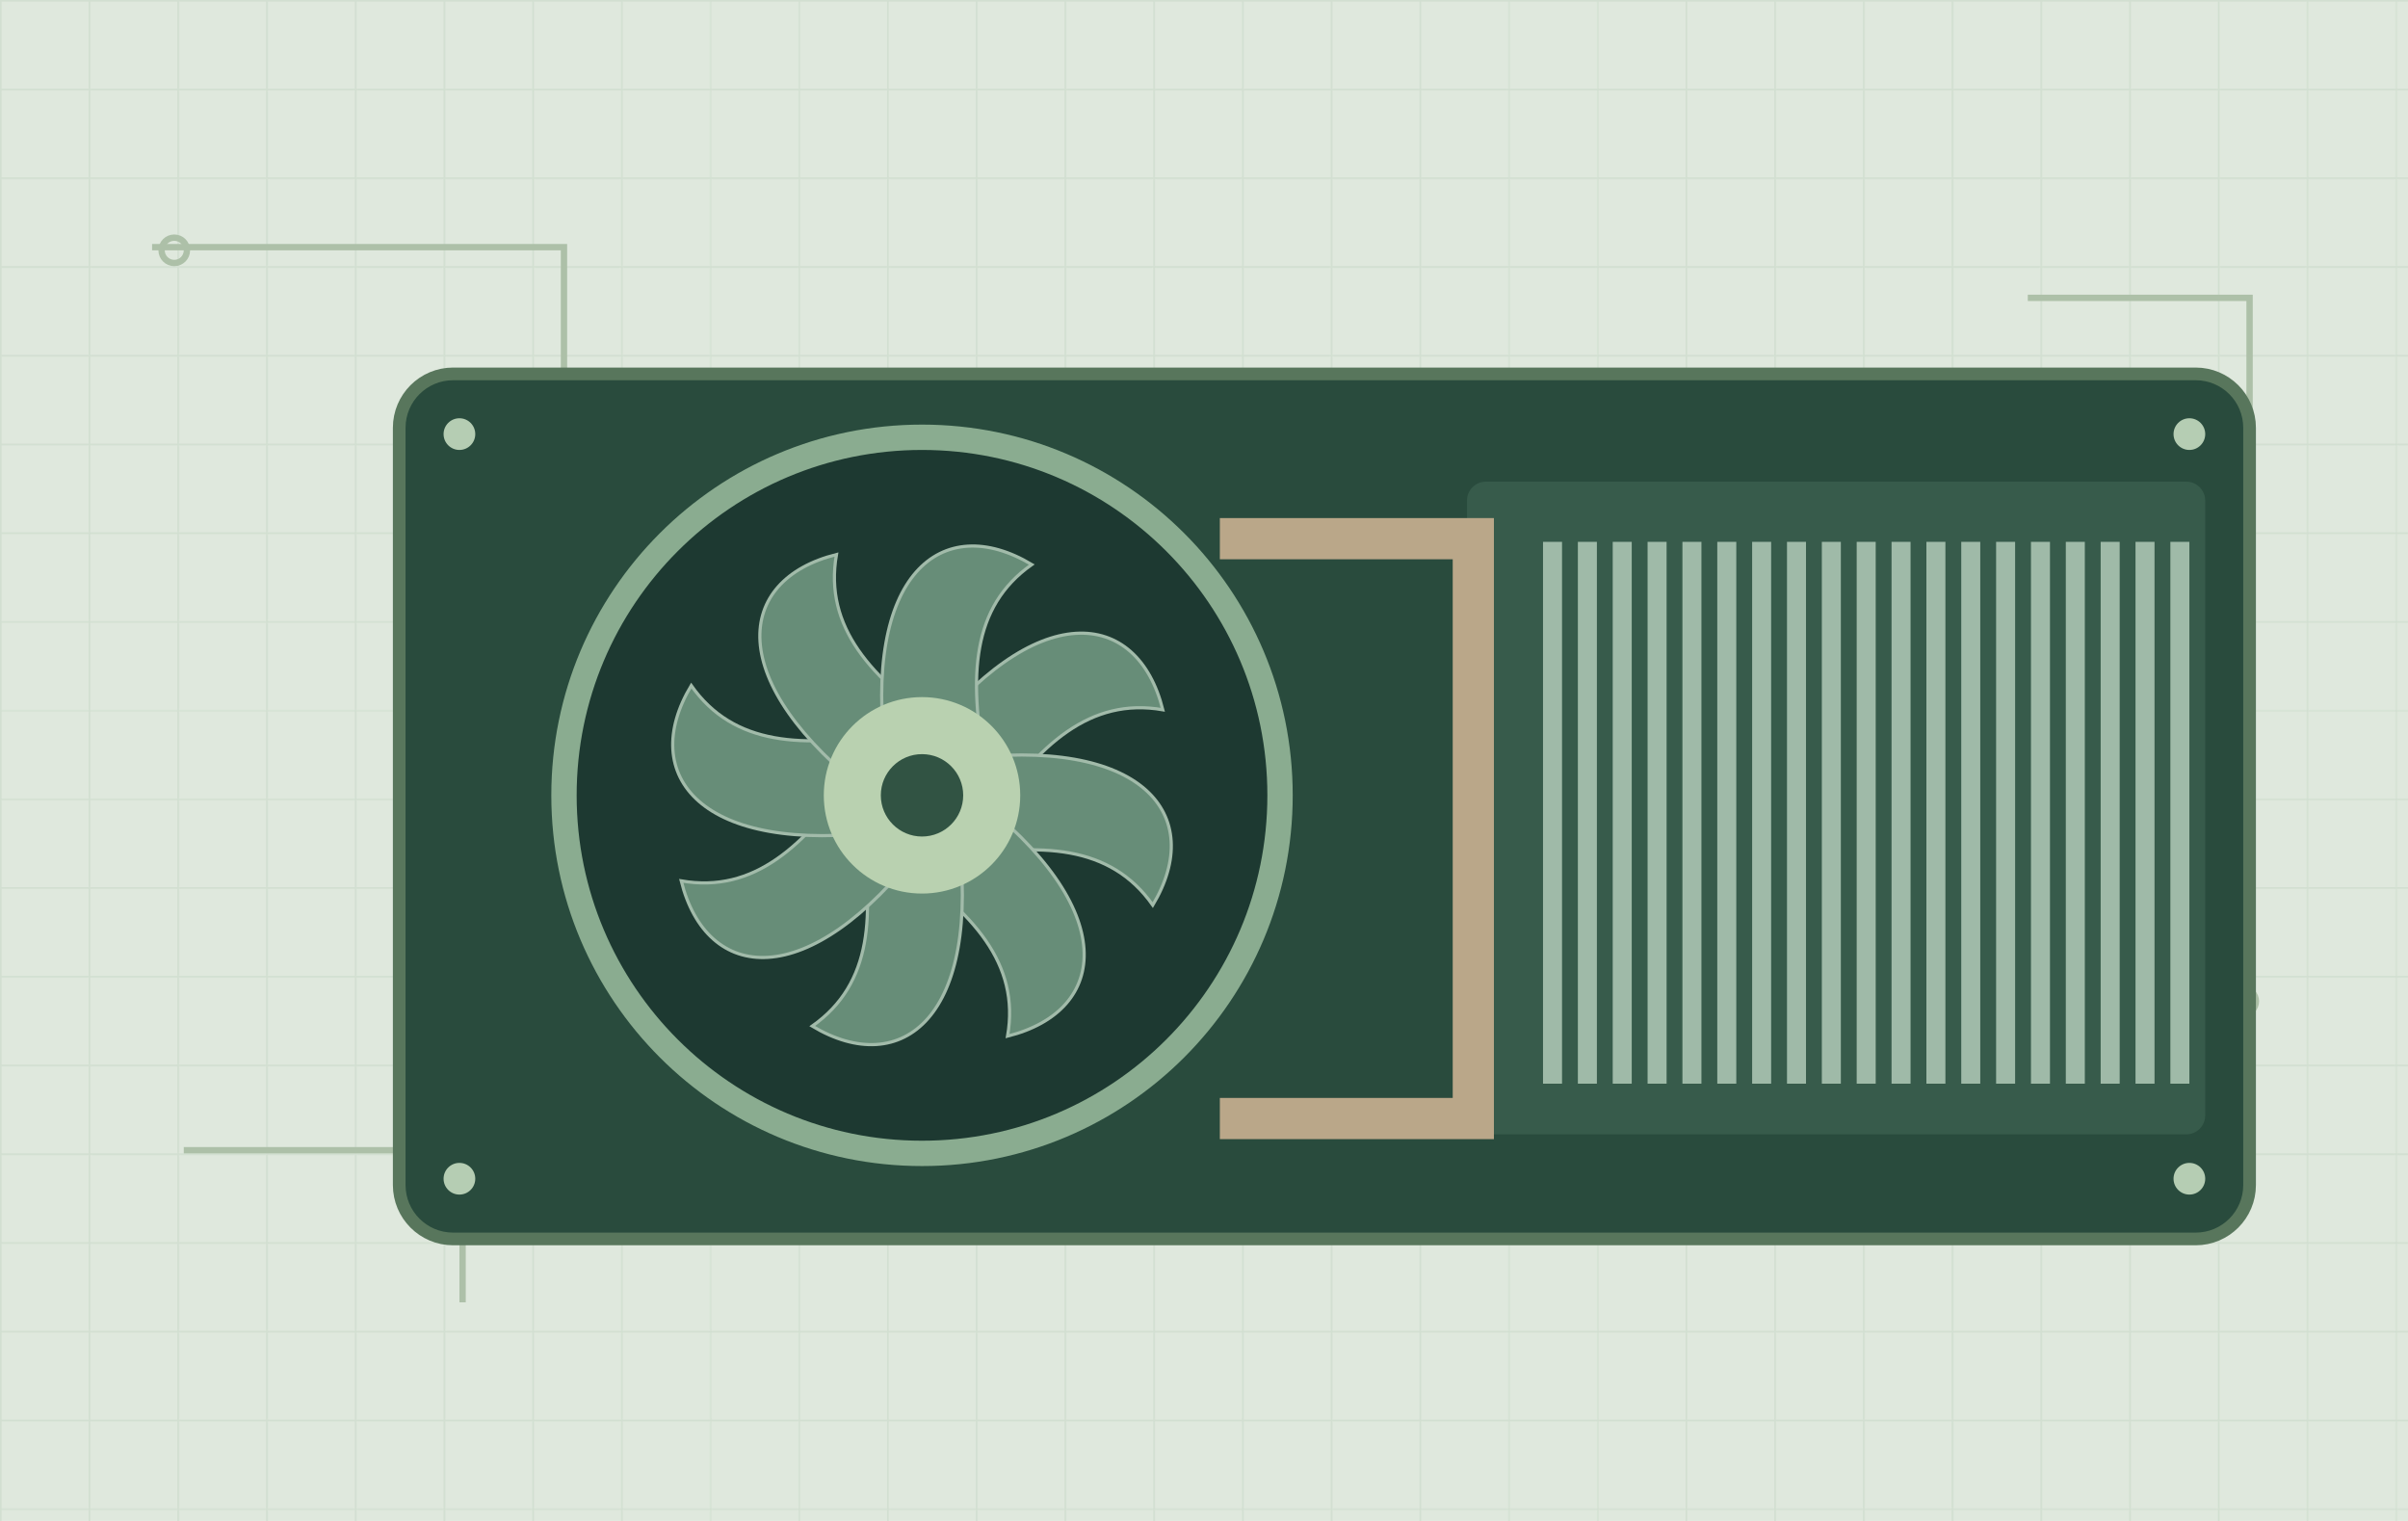
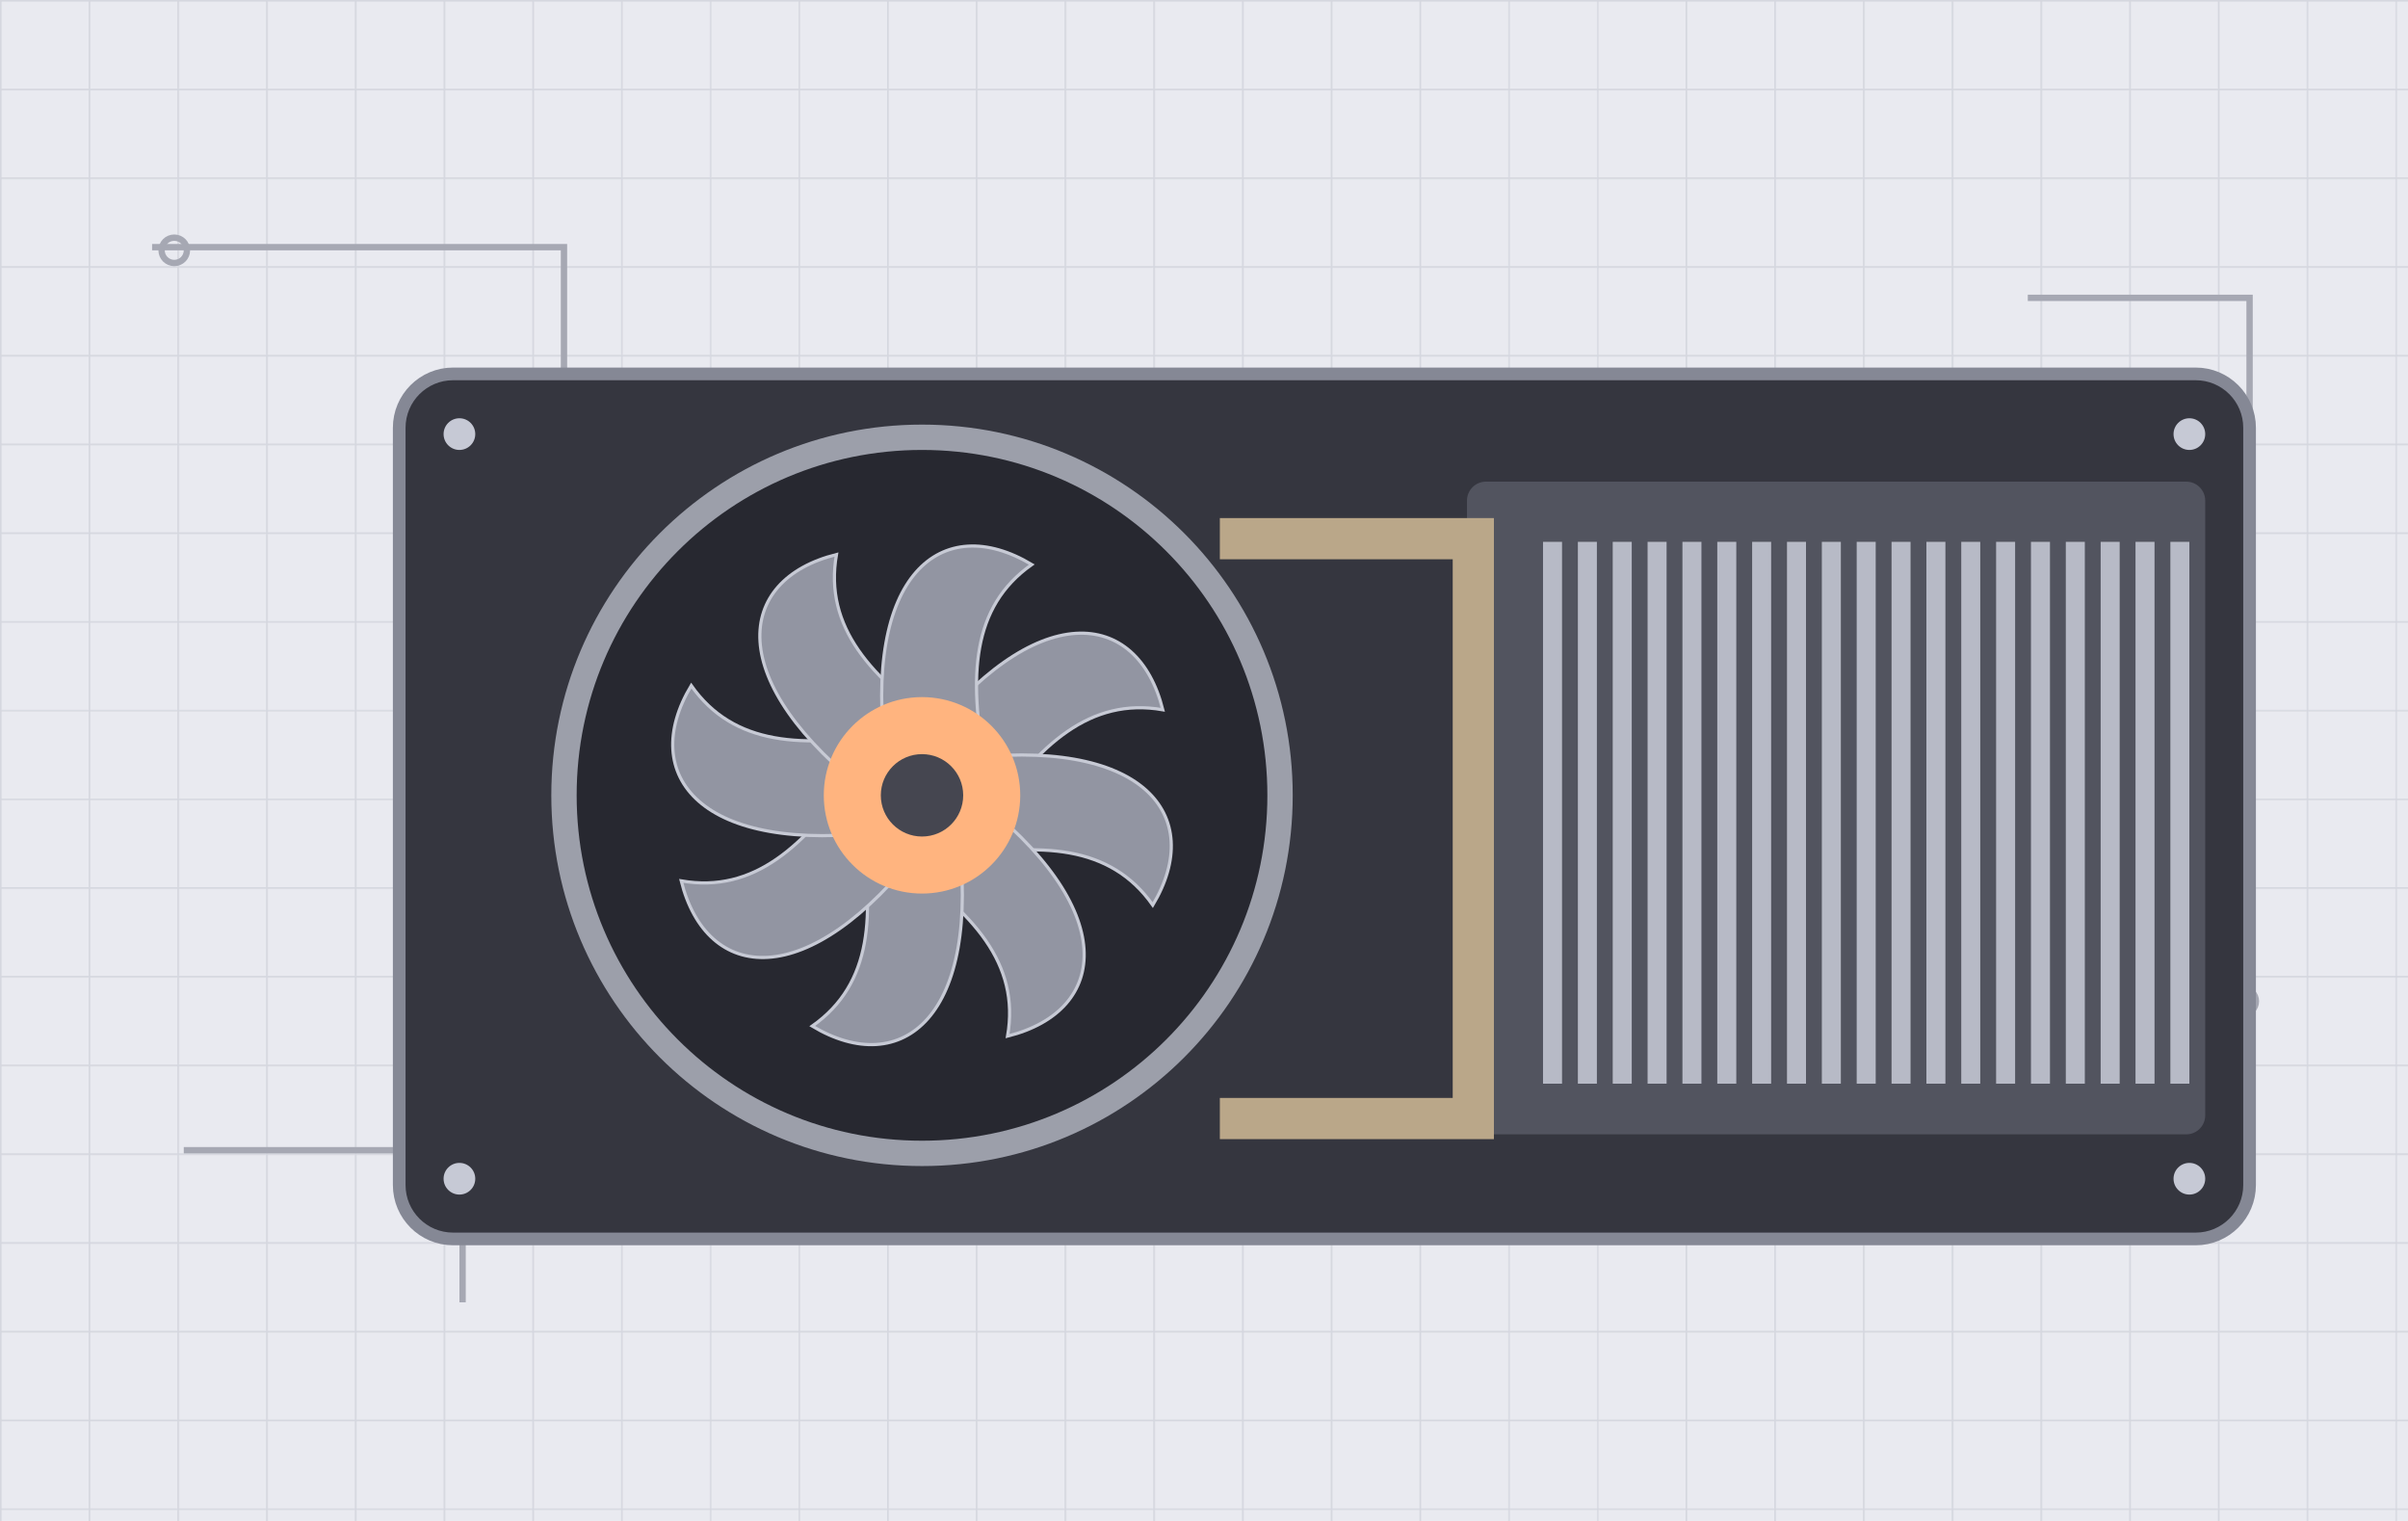
<svg xmlns="http://www.w3.org/2000/svg" viewBox="0 0 760 480" width="760" height="480">
  <defs>
    <pattern id="grid" width="28" height="28" patternUnits="userSpaceOnUse">
-       <path d="M28 0H0v28" fill="none" stroke="#d2dfd1" />
+       <path d="M28 0H0v28" fill="none" stroke="#d5d7df" />
    </pattern>
  </defs>
-   <rect width="760" height="480" fill="#dfe8dd" />
+   <rect width="760" height="480" fill="#e9eaf0" />
  <rect width="760" height="480" fill="url(#grid)" />
-   <g fill="none" stroke="#adc0a8" stroke-width="2">
+   <g fill="none" stroke="#a6a8b3" stroke-width="2">
    <path d="M48 78h130v45m461 252h70V316M58 363h88v48M640 94h70v45" />
    <circle cx="55" cy="79" r="4" />
    <circle cx="708" cy="316" r="4" />
  </g>
-   <rect x="126" y="118" width="584" height="273" rx="17" fill="#294b3d" stroke="#58765c" stroke-width="4" />
-   <rect x="463" y="152" width="233" height="206" rx="6" fill="#375b4b" />
-   <path d="M490 171v171" stroke="#9fbaa8" stroke-width="6" />
-   <path d="M501 171v171" stroke="#9fbaa8" stroke-width="6" />
-   <path d="M512 171v171" stroke="#9fbaa8" stroke-width="6" />
-   <path d="M523 171v171" stroke="#9fbaa8" stroke-width="6" />
-   <path d="M534 171v171" stroke="#9fbaa8" stroke-width="6" />
-   <path d="M545 171v171" stroke="#9fbaa8" stroke-width="6" />
-   <path d="M556 171v171" stroke="#9fbaa8" stroke-width="6" />
-   <path d="M567 171v171" stroke="#9fbaa8" stroke-width="6" />
-   <path d="M578 171v171" stroke="#9fbaa8" stroke-width="6" />
-   <path d="M589 171v171" stroke="#9fbaa8" stroke-width="6" />
-   <path d="M600 171v171" stroke="#9fbaa8" stroke-width="6" />
-   <path d="M611 171v171" stroke="#9fbaa8" stroke-width="6" />
-   <path d="M622 171v171" stroke="#9fbaa8" stroke-width="6" />
-   <path d="M633 171v171" stroke="#9fbaa8" stroke-width="6" />
-   <path d="M644 171v171" stroke="#9fbaa8" stroke-width="6" />
-   <path d="M655 171v171" stroke="#9fbaa8" stroke-width="6" />
-   <path d="M666 171v171" stroke="#9fbaa8" stroke-width="6" />
-   <path d="M677 171v171" stroke="#9fbaa8" stroke-width="6" />
-   <path d="M688 171v171" stroke="#9fbaa8" stroke-width="6" />
+   <rect x="126" y="118" width="584" height="273" rx="17" fill="#35363f" stroke="#858895" stroke-width="4" />
+   <rect x="463" y="152" width="233" height="206" rx="6" fill="#52545f" />
+   <path d="M490 171v171" stroke="#b7bac6" stroke-width="6" />
+   <path d="M501 171v171" stroke="#b7bac6" stroke-width="6" />
+   <path d="M512 171v171" stroke="#b7bac6" stroke-width="6" />
+   <path d="M523 171v171" stroke="#b7bac6" stroke-width="6" />
+   <path d="M534 171v171" stroke="#b7bac6" stroke-width="6" />
+   <path d="M545 171v171" stroke="#b7bac6" stroke-width="6" />
+   <path d="M556 171v171" stroke="#b7bac6" stroke-width="6" />
+   <path d="M567 171v171" stroke="#b7bac6" stroke-width="6" />
+   <path d="M578 171v171" stroke="#b7bac6" stroke-width="6" />
+   <path d="M589 171v171" stroke="#b7bac6" stroke-width="6" />
+   <path d="M600 171v171" stroke="#b7bac6" stroke-width="6" />
+   <path d="M611 171v171" stroke="#b7bac6" stroke-width="6" />
+   <path d="M622 171v171" stroke="#b7bac6" stroke-width="6" />
+   <path d="M633 171v171" stroke="#b7bac6" stroke-width="6" />
+   <path d="M644 171v171" stroke="#b7bac6" stroke-width="6" />
+   <path d="M655 171v171" stroke="#b7bac6" stroke-width="6" />
+   <path d="M666 171v171" stroke="#b7bac6" stroke-width="6" />
+   <path d="M677 171v171" stroke="#b7bac6" stroke-width="6" />
+   <path d="M688 171v171" stroke="#b7bac6" stroke-width="6" />
  <path d="M385 170h80v183h-80" fill="none" stroke="#baa789" stroke-width="13" />
-   <circle cx="291" cy="251" r="113" fill="#1d3931" stroke="#8aac90" stroke-width="8" />
-   <path transform="rotate(0 291 251)" d="M291 235C327 188 359 192 367 224c-23-4-39 11-55 34z" fill="#678d78" stroke="#a2bbaa" />
-   <path transform="rotate(45 291 251)" d="M291 235C327 188 359 192 367 224c-23-4-39 11-55 34z" fill="#678d78" stroke="#a2bbaa" />
-   <path transform="rotate(90 291 251)" d="M291 235C327 188 359 192 367 224c-23-4-39 11-55 34z" fill="#678d78" stroke="#a2bbaa" />
-   <path transform="rotate(135 291 251)" d="M291 235C327 188 359 192 367 224c-23-4-39 11-55 34z" fill="#678d78" stroke="#a2bbaa" />
-   <path transform="rotate(180 291 251)" d="M291 235C327 188 359 192 367 224c-23-4-39 11-55 34z" fill="#678d78" stroke="#a2bbaa" />
-   <path transform="rotate(225 291 251)" d="M291 235C327 188 359 192 367 224c-23-4-39 11-55 34z" fill="#678d78" stroke="#a2bbaa" />
-   <path transform="rotate(270 291 251)" d="M291 235C327 188 359 192 367 224c-23-4-39 11-55 34z" fill="#678d78" stroke="#a2bbaa" />
-   <path transform="rotate(315 291 251)" d="M291 235C327 188 359 192 367 224c-23-4-39 11-55 34z" fill="#678d78" stroke="#a2bbaa" />
-   <circle cx="291" cy="251" r="31" fill="#b9d1b0" />
-   <circle cx="291" cy="251" r="13" fill="#315343" />
-   <g fill="#b5cdb3">
+   <circle cx="291" cy="251" r="113" fill="#272830" stroke="#9c9faa" stroke-width="8" />
+   <path transform="rotate(0 291 251)" d="M291 235C327 188 359 192 367 224c-23-4-39 11-55 34z" fill="#9295a2" stroke="#c7cad5" />
+   <path transform="rotate(45 291 251)" d="M291 235C327 188 359 192 367 224c-23-4-39 11-55 34z" fill="#9295a2" stroke="#c7cad5" />
+   <path transform="rotate(90 291 251)" d="M291 235C327 188 359 192 367 224c-23-4-39 11-55 34z" fill="#9295a2" stroke="#c7cad5" />
+   <path transform="rotate(135 291 251)" d="M291 235C327 188 359 192 367 224c-23-4-39 11-55 34z" fill="#9295a2" stroke="#c7cad5" />
+   <path transform="rotate(180 291 251)" d="M291 235C327 188 359 192 367 224c-23-4-39 11-55 34z" fill="#9295a2" stroke="#c7cad5" />
+   <path transform="rotate(225 291 251)" d="M291 235C327 188 359 192 367 224c-23-4-39 11-55 34z" fill="#9295a2" stroke="#c7cad5" />
+   <path transform="rotate(270 291 251)" d="M291 235C327 188 359 192 367 224c-23-4-39 11-55 34z" fill="#9295a2" stroke="#c7cad5" />
+   <path transform="rotate(315 291 251)" d="M291 235C327 188 359 192 367 224c-23-4-39 11-55 34z" fill="#9295a2" stroke="#c7cad5" />
+   <circle cx="291" cy="251" r="31" fill="#ffb47f" />
+   <circle cx="291" cy="251" r="13" fill="#454650" />
+   <g fill="#c6c9d5">
    <circle cx="145" cy="137" r="5" />
    <circle cx="691" cy="137" r="5" />
    <circle cx="145" cy="372" r="5" />
    <circle cx="691" cy="372" r="5" />
  </g>
</svg>
